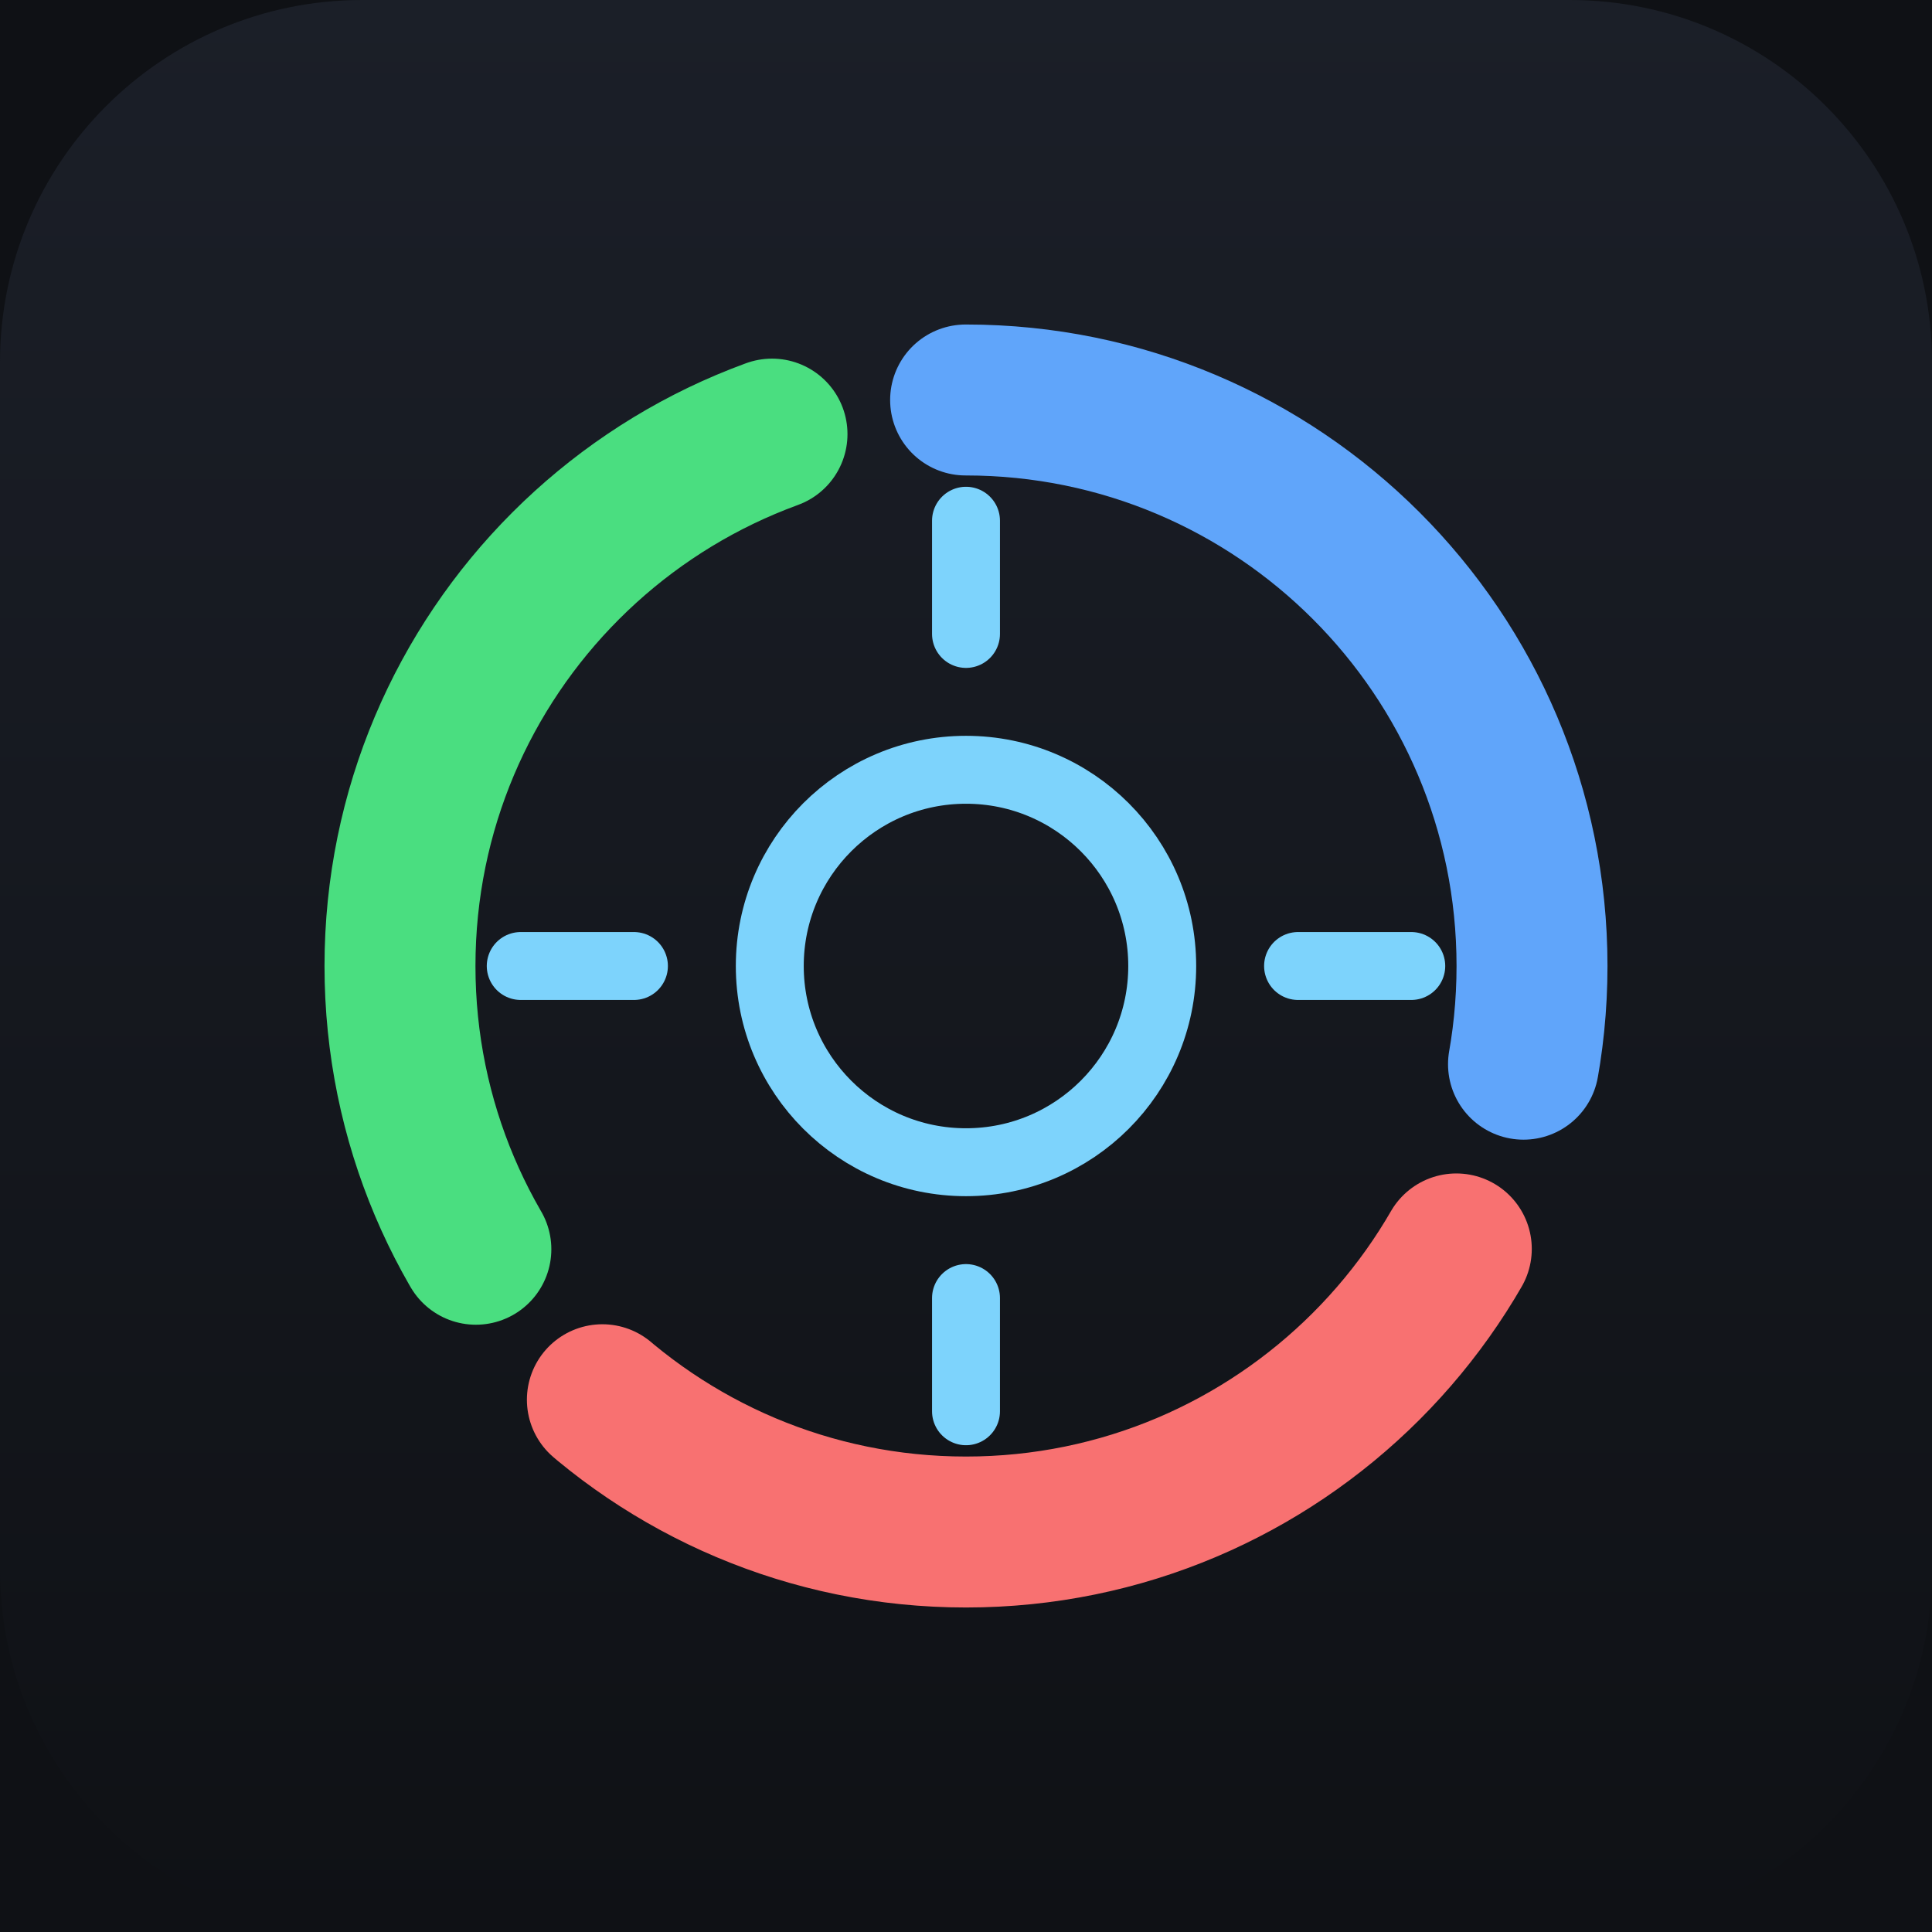
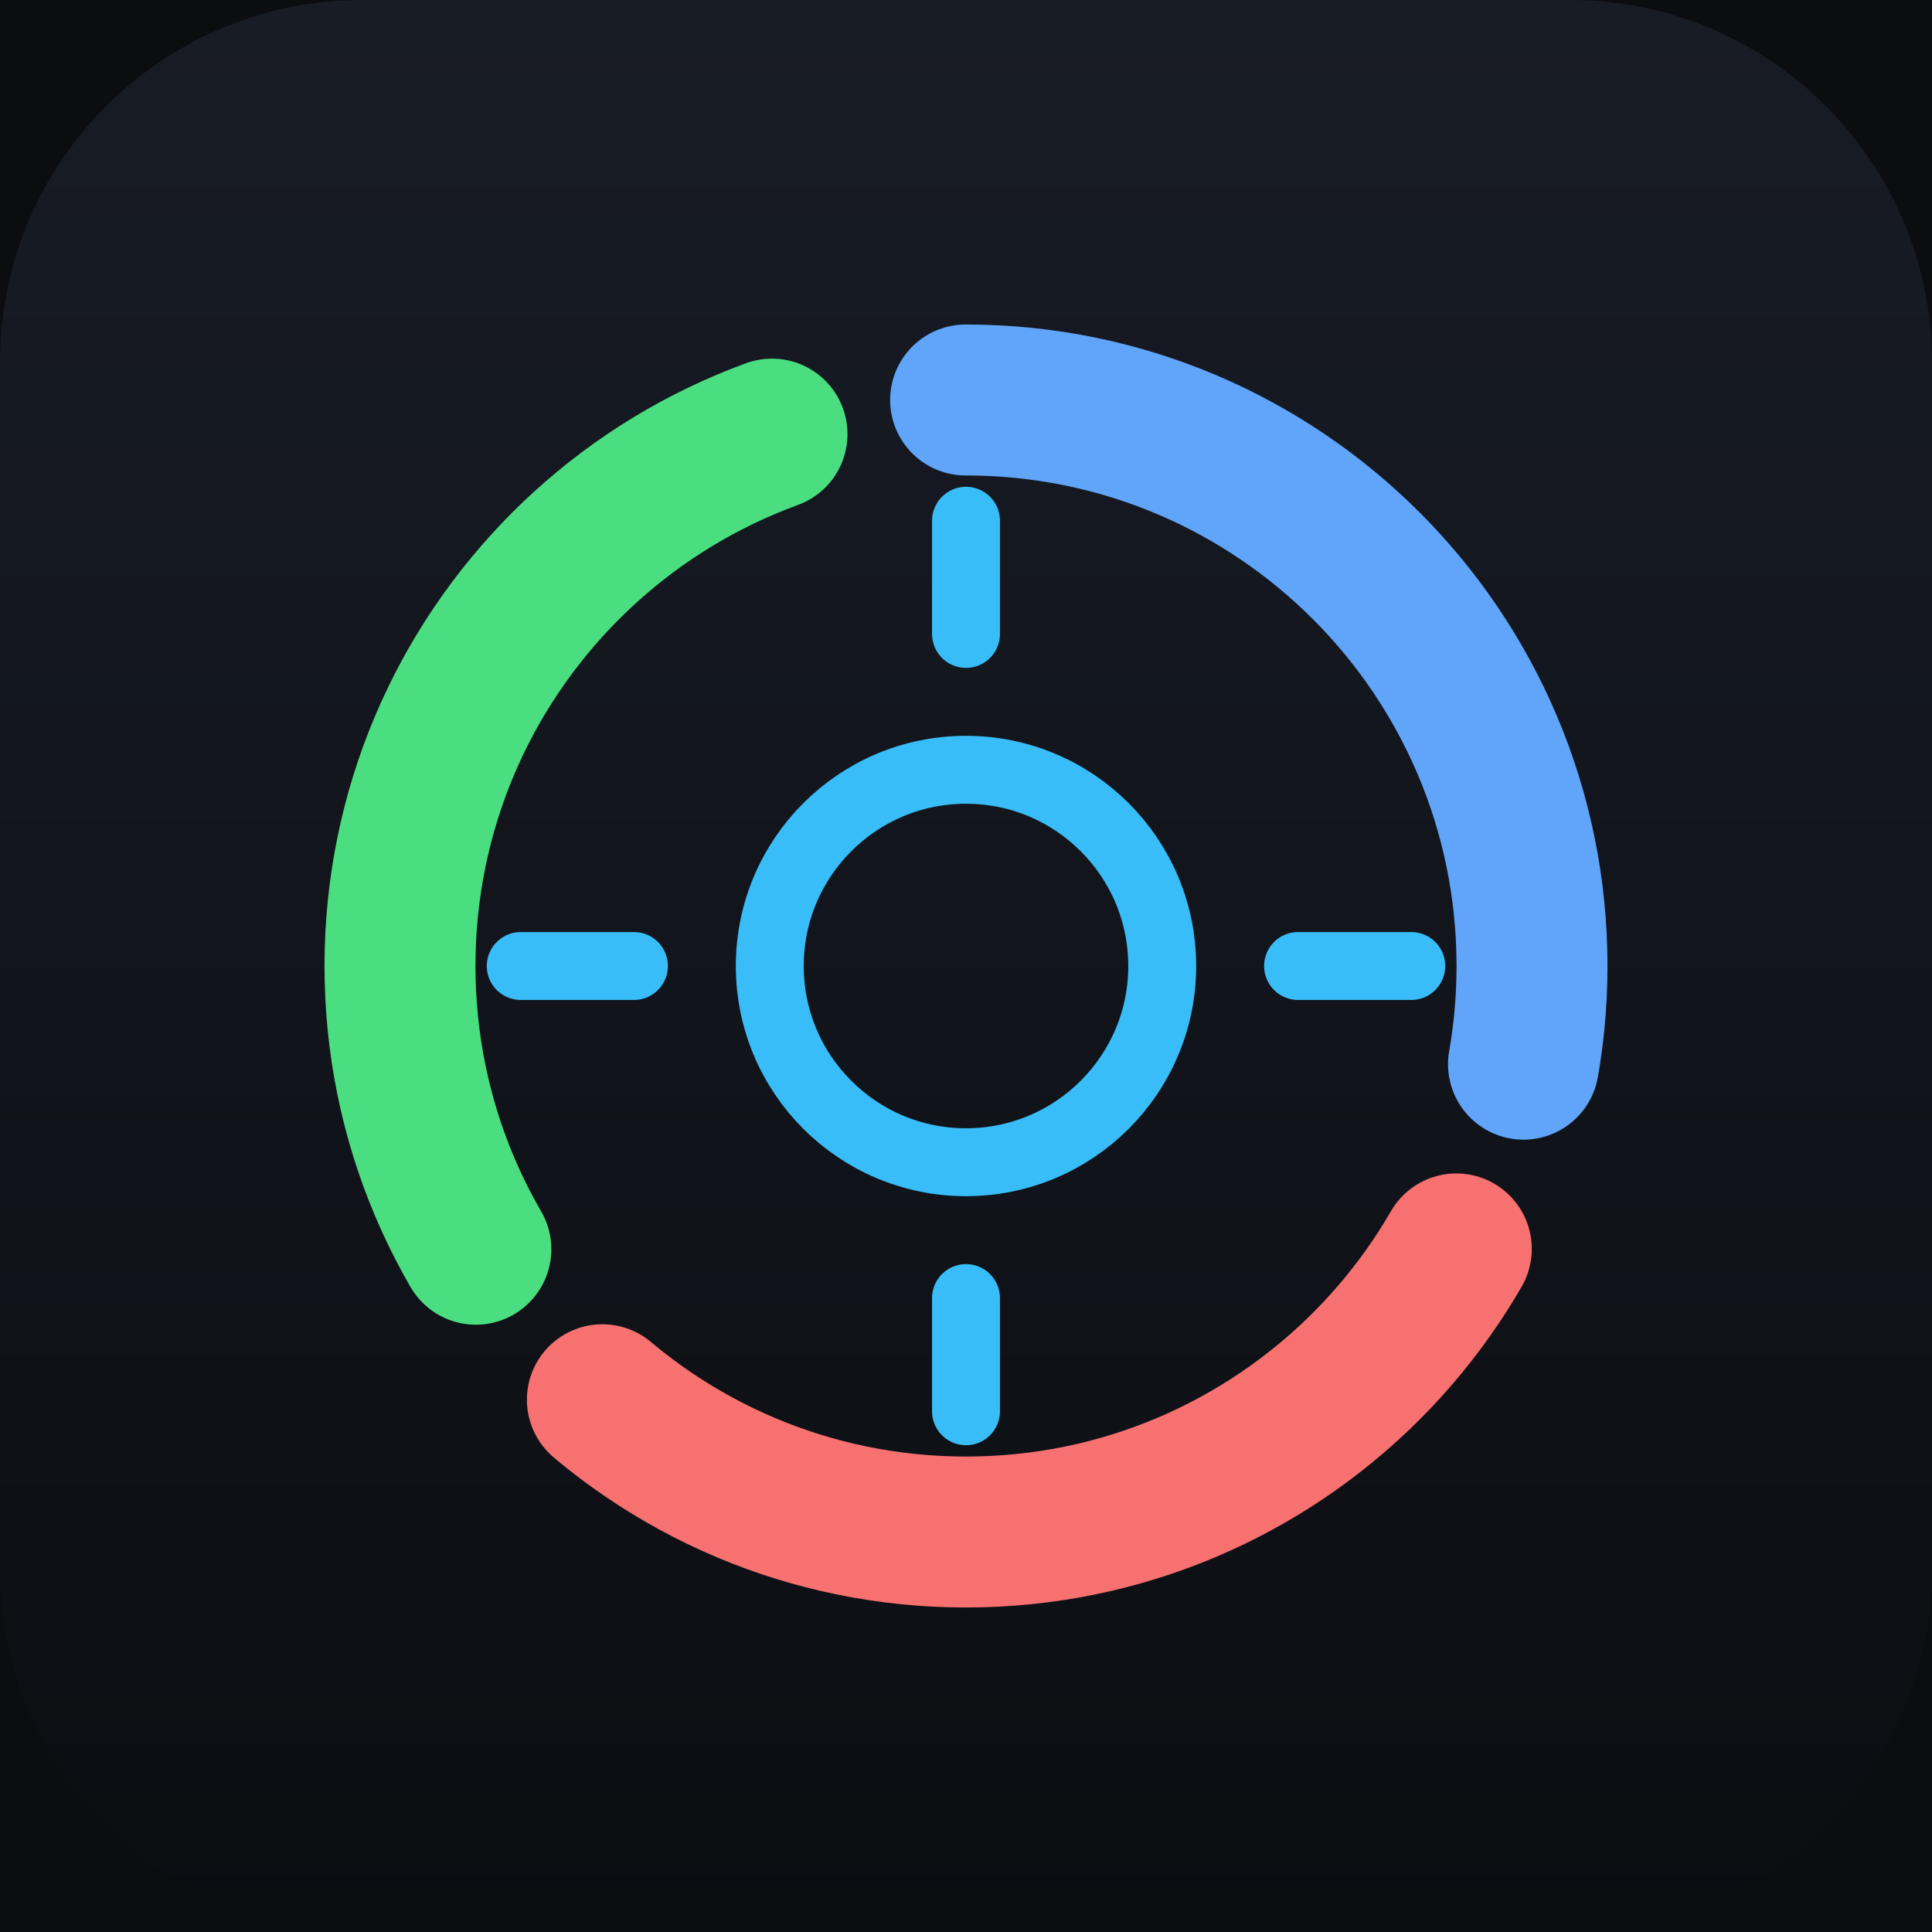
<svg xmlns="http://www.w3.org/2000/svg" viewBox="0 0 512 512" width="512" height="512">
  <defs>
    <linearGradient id="panel" x1="0" y1="0" x2="0" y2="1">
-       <stop offset="0" stop-color="#1b1f28" />
-       <stop offset="1" stop-color="#0f1115" />
+       <stop offset="0" stop-color="#181c25" />
+       <stop offset="1" stop-color="#0b0d11" />
    </linearGradient>
  </defs>
-   <rect width="512" height="512" fill="#0f1115" />
+   <rect width="512" height="512" fill="#0b0d11" />
  <rect width="512" height="512" rx="96" fill="url(#panel)" />
  <g fill="none" stroke-width="40" stroke-linecap="round" transform="rotate(-90 256 256)">
    <circle cx="256" cy="256" r="150" stroke="#60a5fa" stroke-dasharray="261.8 680.68" />
    <circle cx="256" cy="256" r="150" stroke="#f87171" stroke-dasharray="261.8 680.68" stroke-dashoffset="-314.16" />
    <circle cx="256" cy="256" r="150" stroke="#4ade80" stroke-dasharray="261.8 680.68" stroke-dashoffset="-628.32" />
  </g>
-   <g stroke="#7dd3fc" stroke-width="18" stroke-linecap="round" fill="none">
+   <g stroke="#38bdf8" stroke-width="18" stroke-linecap="round" fill="none">
    <circle cx="256" cy="256" r="52" />
    <path d="M256 168v-30M256 344v30M168 256h-30M344 256h30" />
  </g>
</svg>
